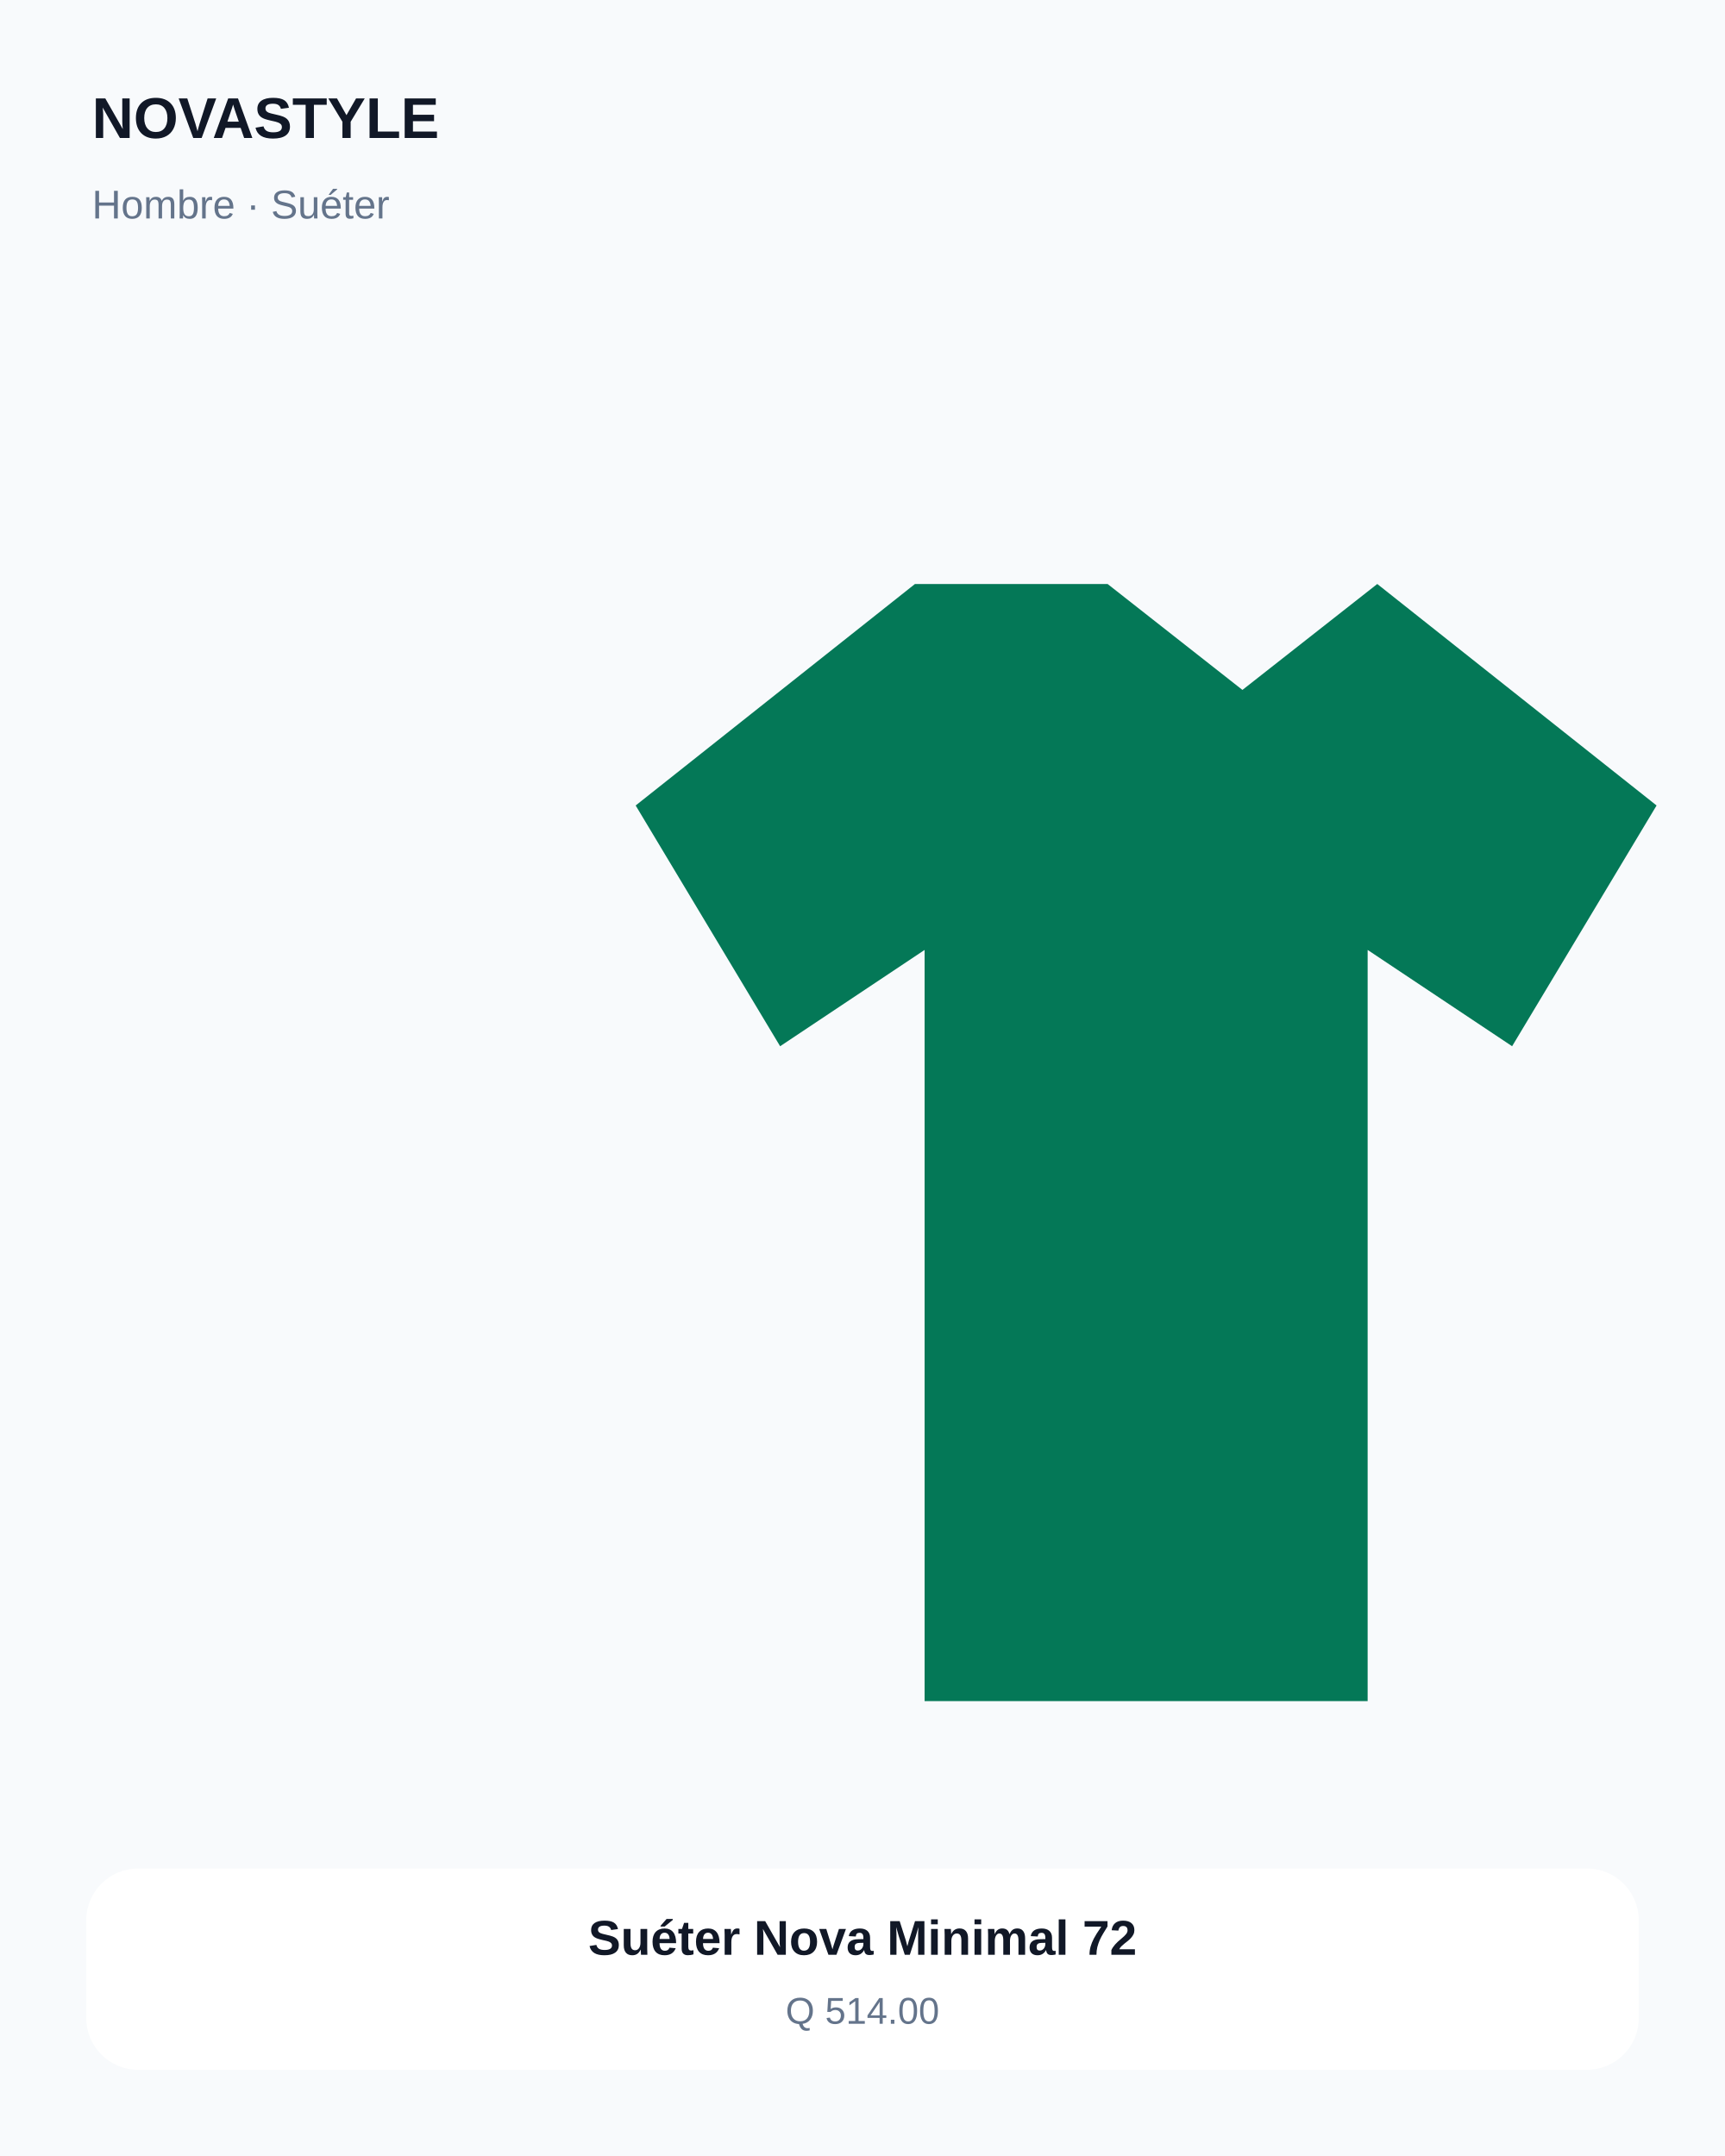
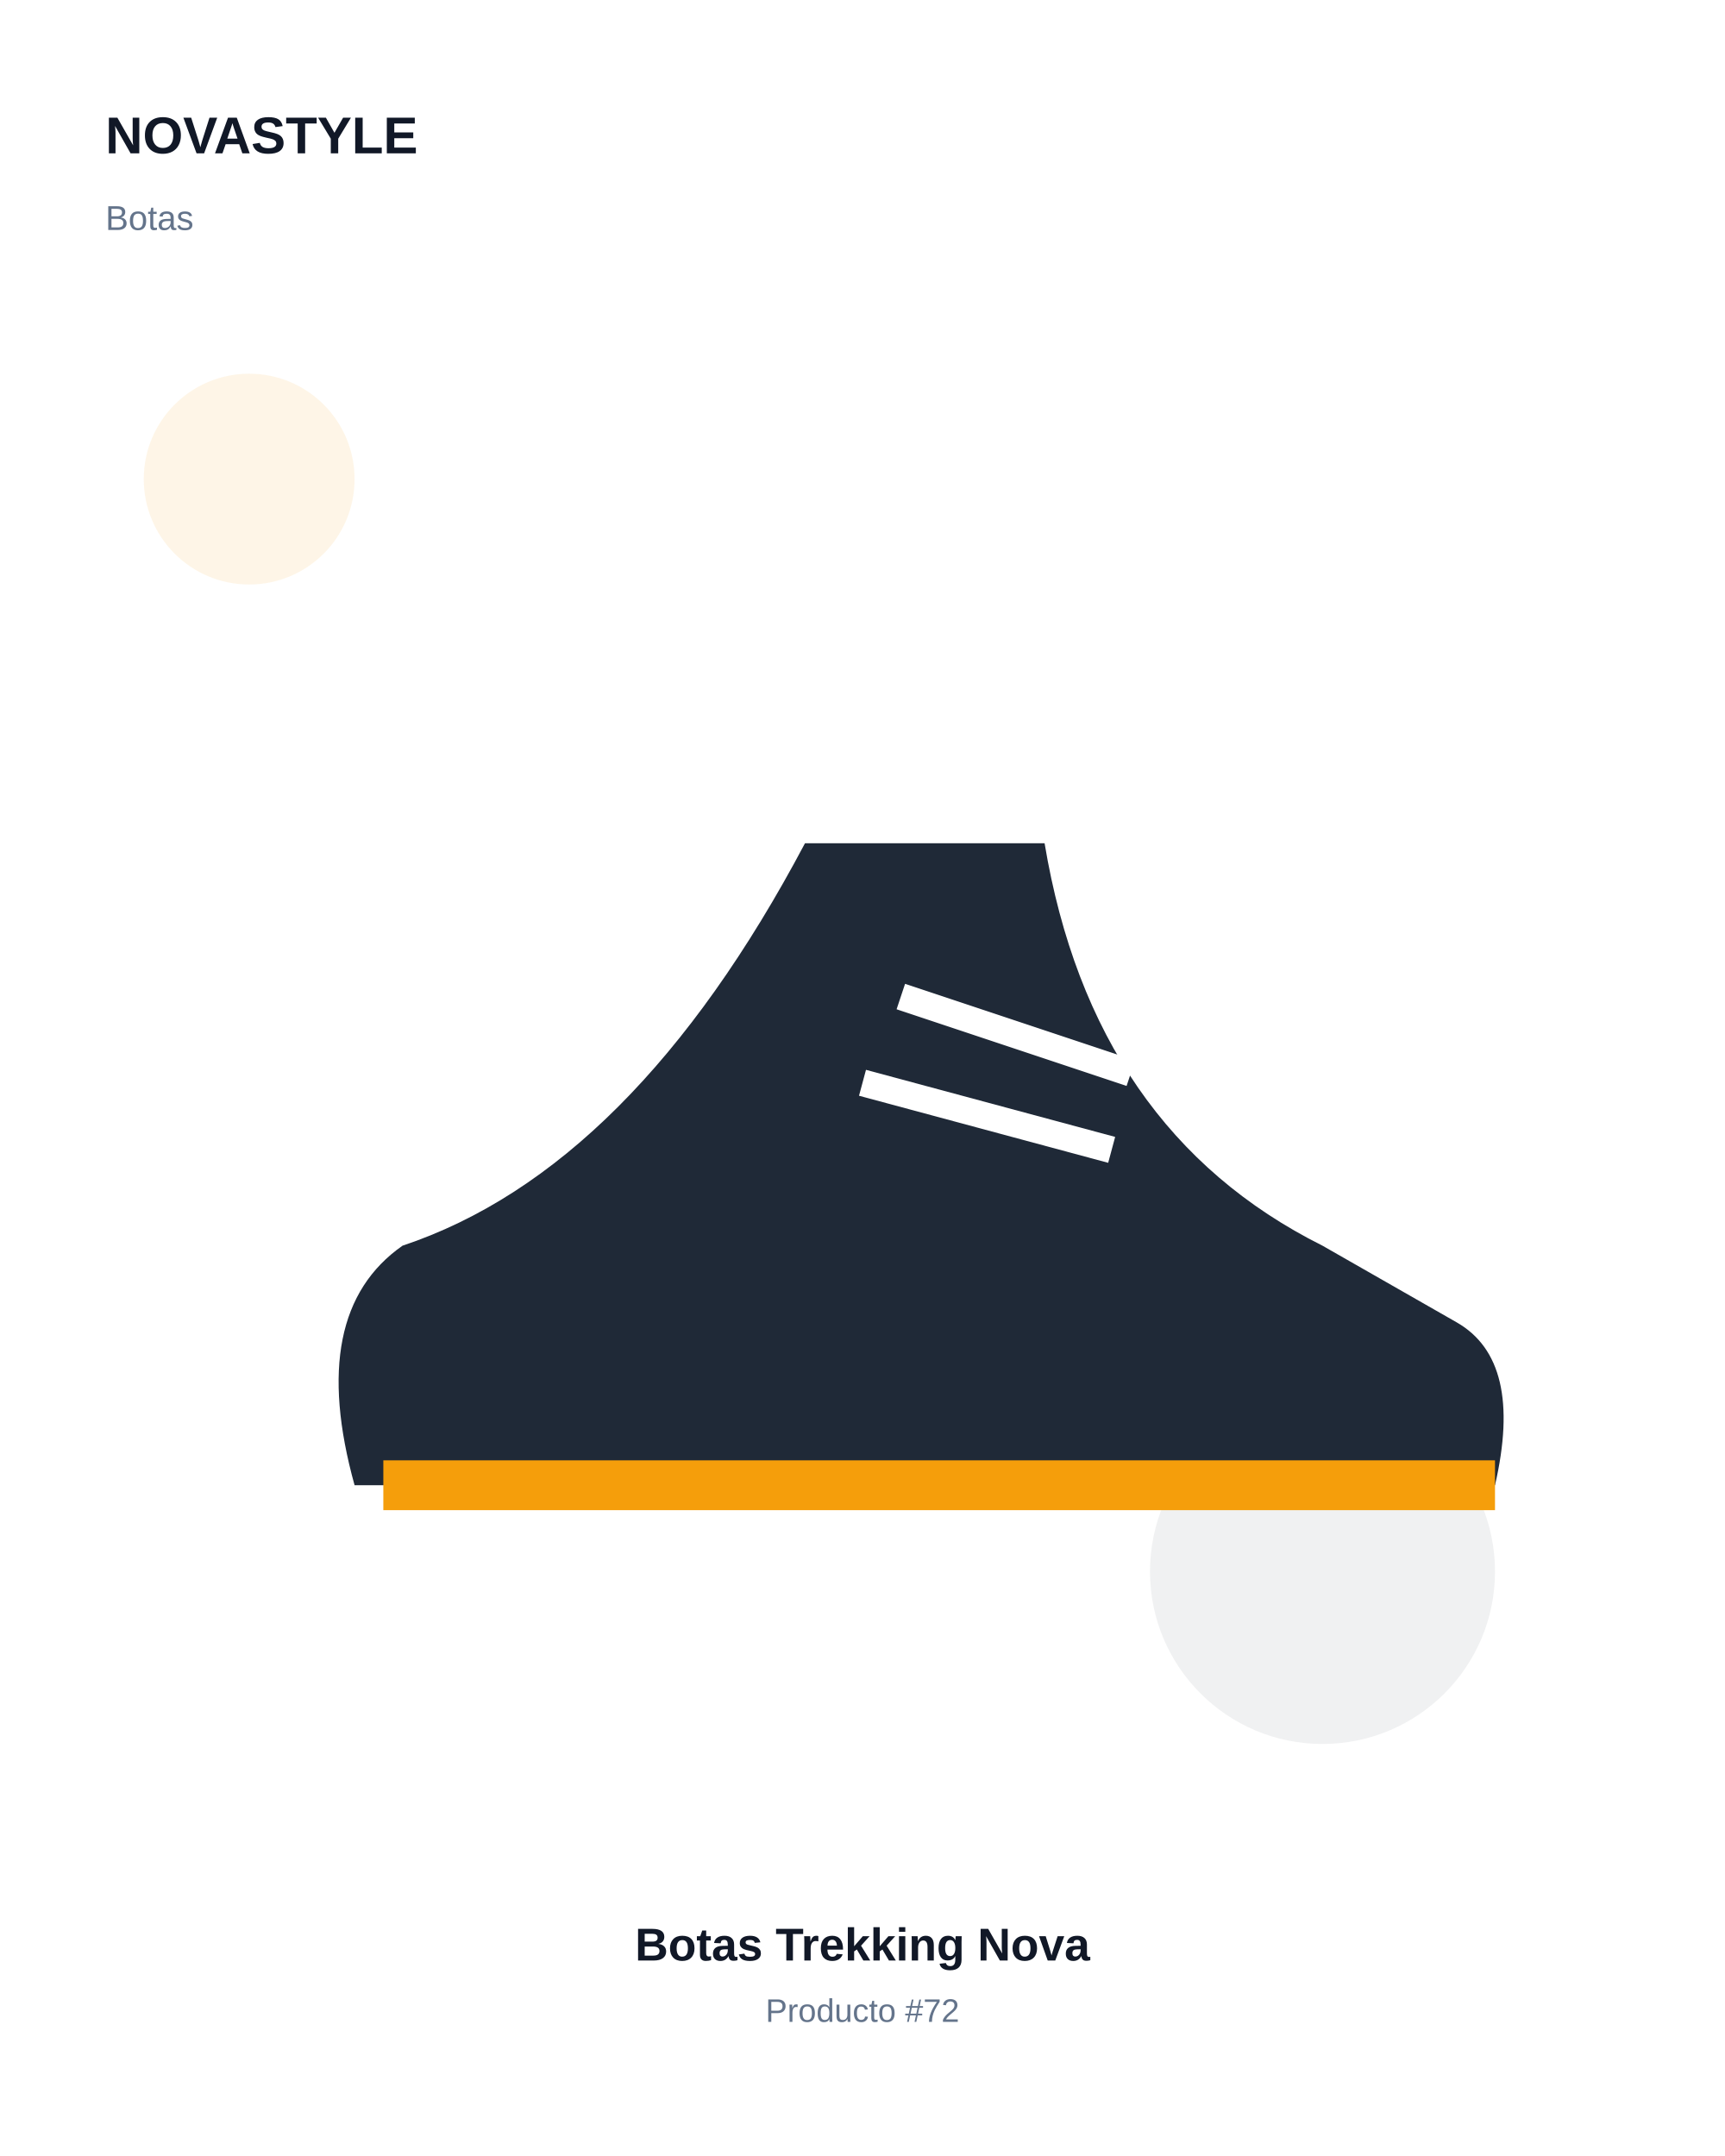
- <svg xmlns="http://www.w3.org/2000/svg" width="600" height="750" viewBox="0 0 600 750">
-   <rect width="600" height="750" fill="#f8fafc" />
-   <text x="32" y="48" font-family="Arial,sans-serif" font-size="20" font-weight="700" fill="#111827">NOVASTYLE</text>
-   <text x="32" y="76" font-family="Arial,sans-serif" font-size="14" fill="#64748b">Hombre · Suéter</text>
-   <g transform="translate(0,-95) scale(.67) translate(145,145)">
-     <path d="M330 300l-145 115 75 125 75-50v390h230V490l75 50 75-125-145-115-70 55-70-55z" fill="#047857" />
-   </g>
-   <rect x="30" y="650" width="540" height="70" rx="18" fill="white" />
-   <text x="300" y="680" text-anchor="middle" font-family="Arial,sans-serif" font-size="17" font-weight="700" fill="#111827">Suéter Nova Minimal 72</text>
-   <text x="300" y="704" text-anchor="middle" font-family="Arial,sans-serif" font-size="13" fill="#64748b">Q 514.00</text>
+ <svg xmlns="http://www.w3.org/2000/svg" width="900" height="1125" viewBox="0 0 900 1125">
+   <rect width="900" height="1125" fill="#ffffff" />
+   <circle cx="130" cy="250" r="55" fill="#f59e0b" opacity=".10" />
+   <circle cx="690" cy="820" r="90" fill="#1f2937" opacity=".07" />
+   <text x="55" y="80" font-family="Arial,sans-serif" font-size="27" font-weight="700" fill="#111827">NOVASTYLE</text>
+   <text x="55" y="120" font-family="Arial,sans-serif" font-size="18" fill="#64748b">Botas</text>
+   <path d="M210 650q120-40 210-210h125q25 150 145 210l70 40q35 20 20 85H185q-25-90 25-125z" fill="#1f2937" />
+   <path d="M200 775h580" stroke="#f59e0b" stroke-width="26" />
+   <path d="M470 520l120 40M450 565l130 35" stroke="white" stroke-width="14" />
+   <rect x="70" y="980" width="760" height="95" rx="24" fill="white" opacity=".94" />
+   <text x="450" y="1023" text-anchor="middle" font-family="Arial,sans-serif" font-size="24" font-weight="700" fill="#111827">Botas Trekking Nova</text>
+   <text x="450" y="1055" text-anchor="middle" font-family="Arial,sans-serif" font-size="17" fill="#64748b">Producto #72</text>
</svg>
